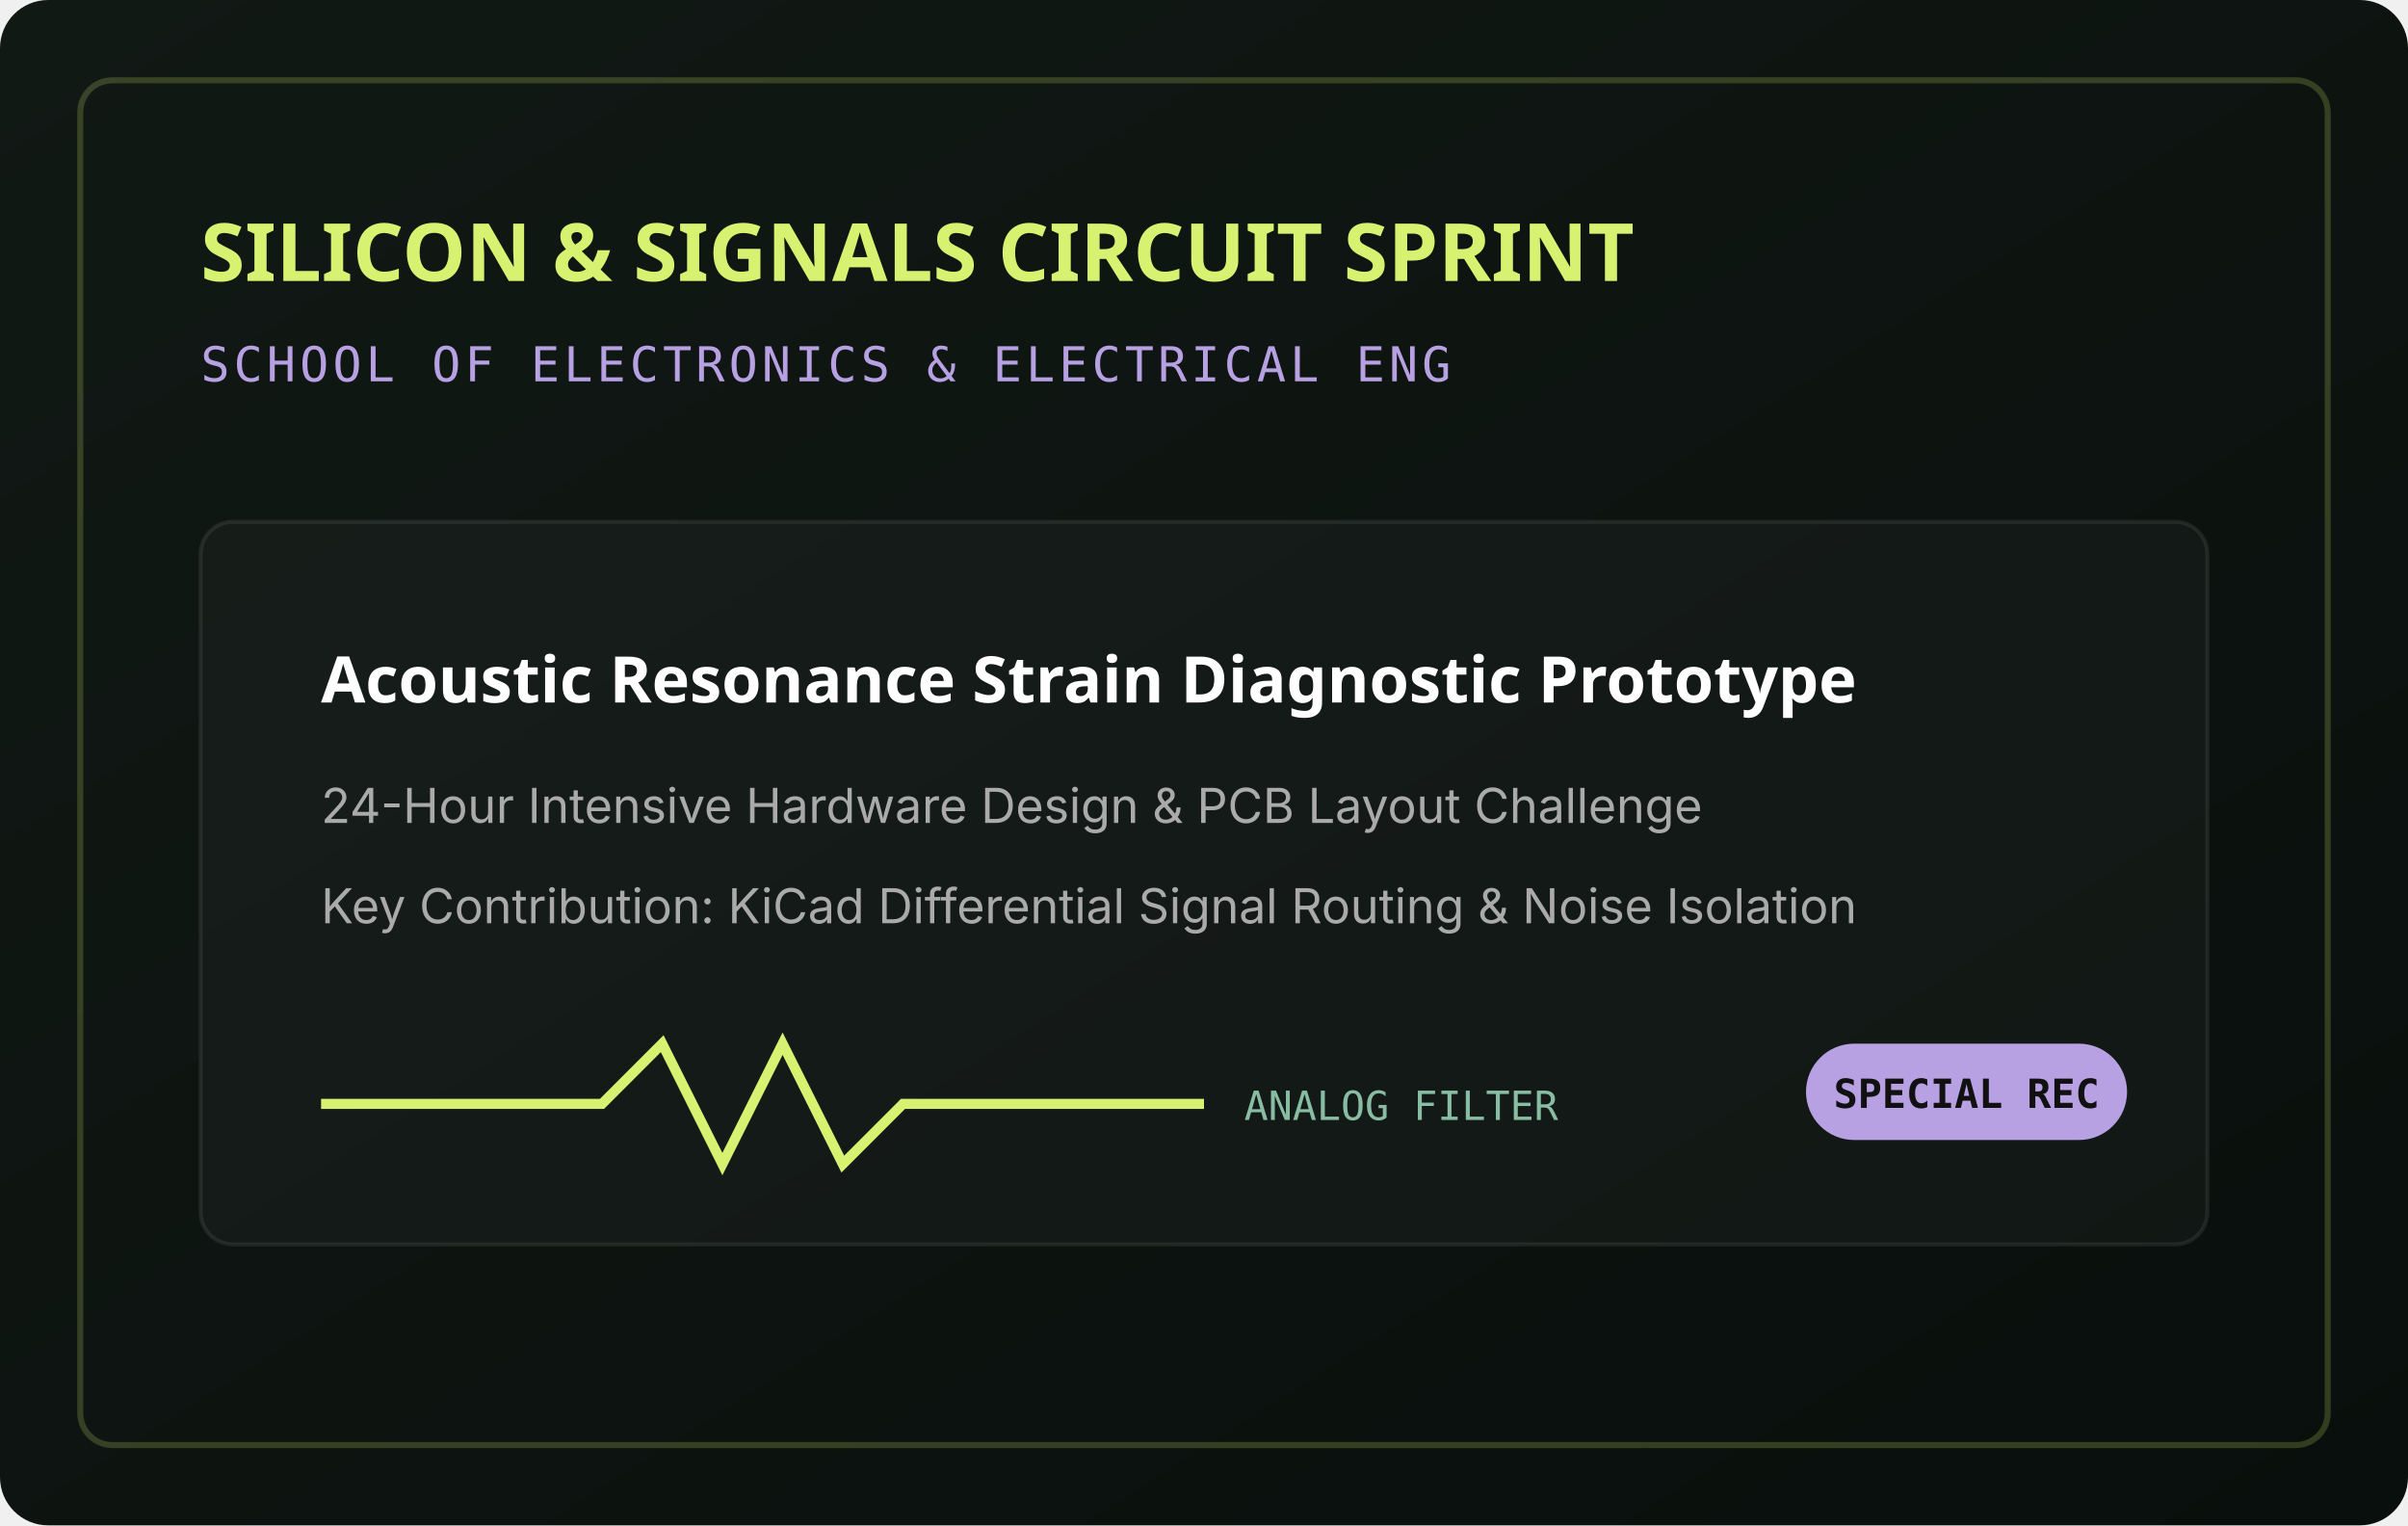
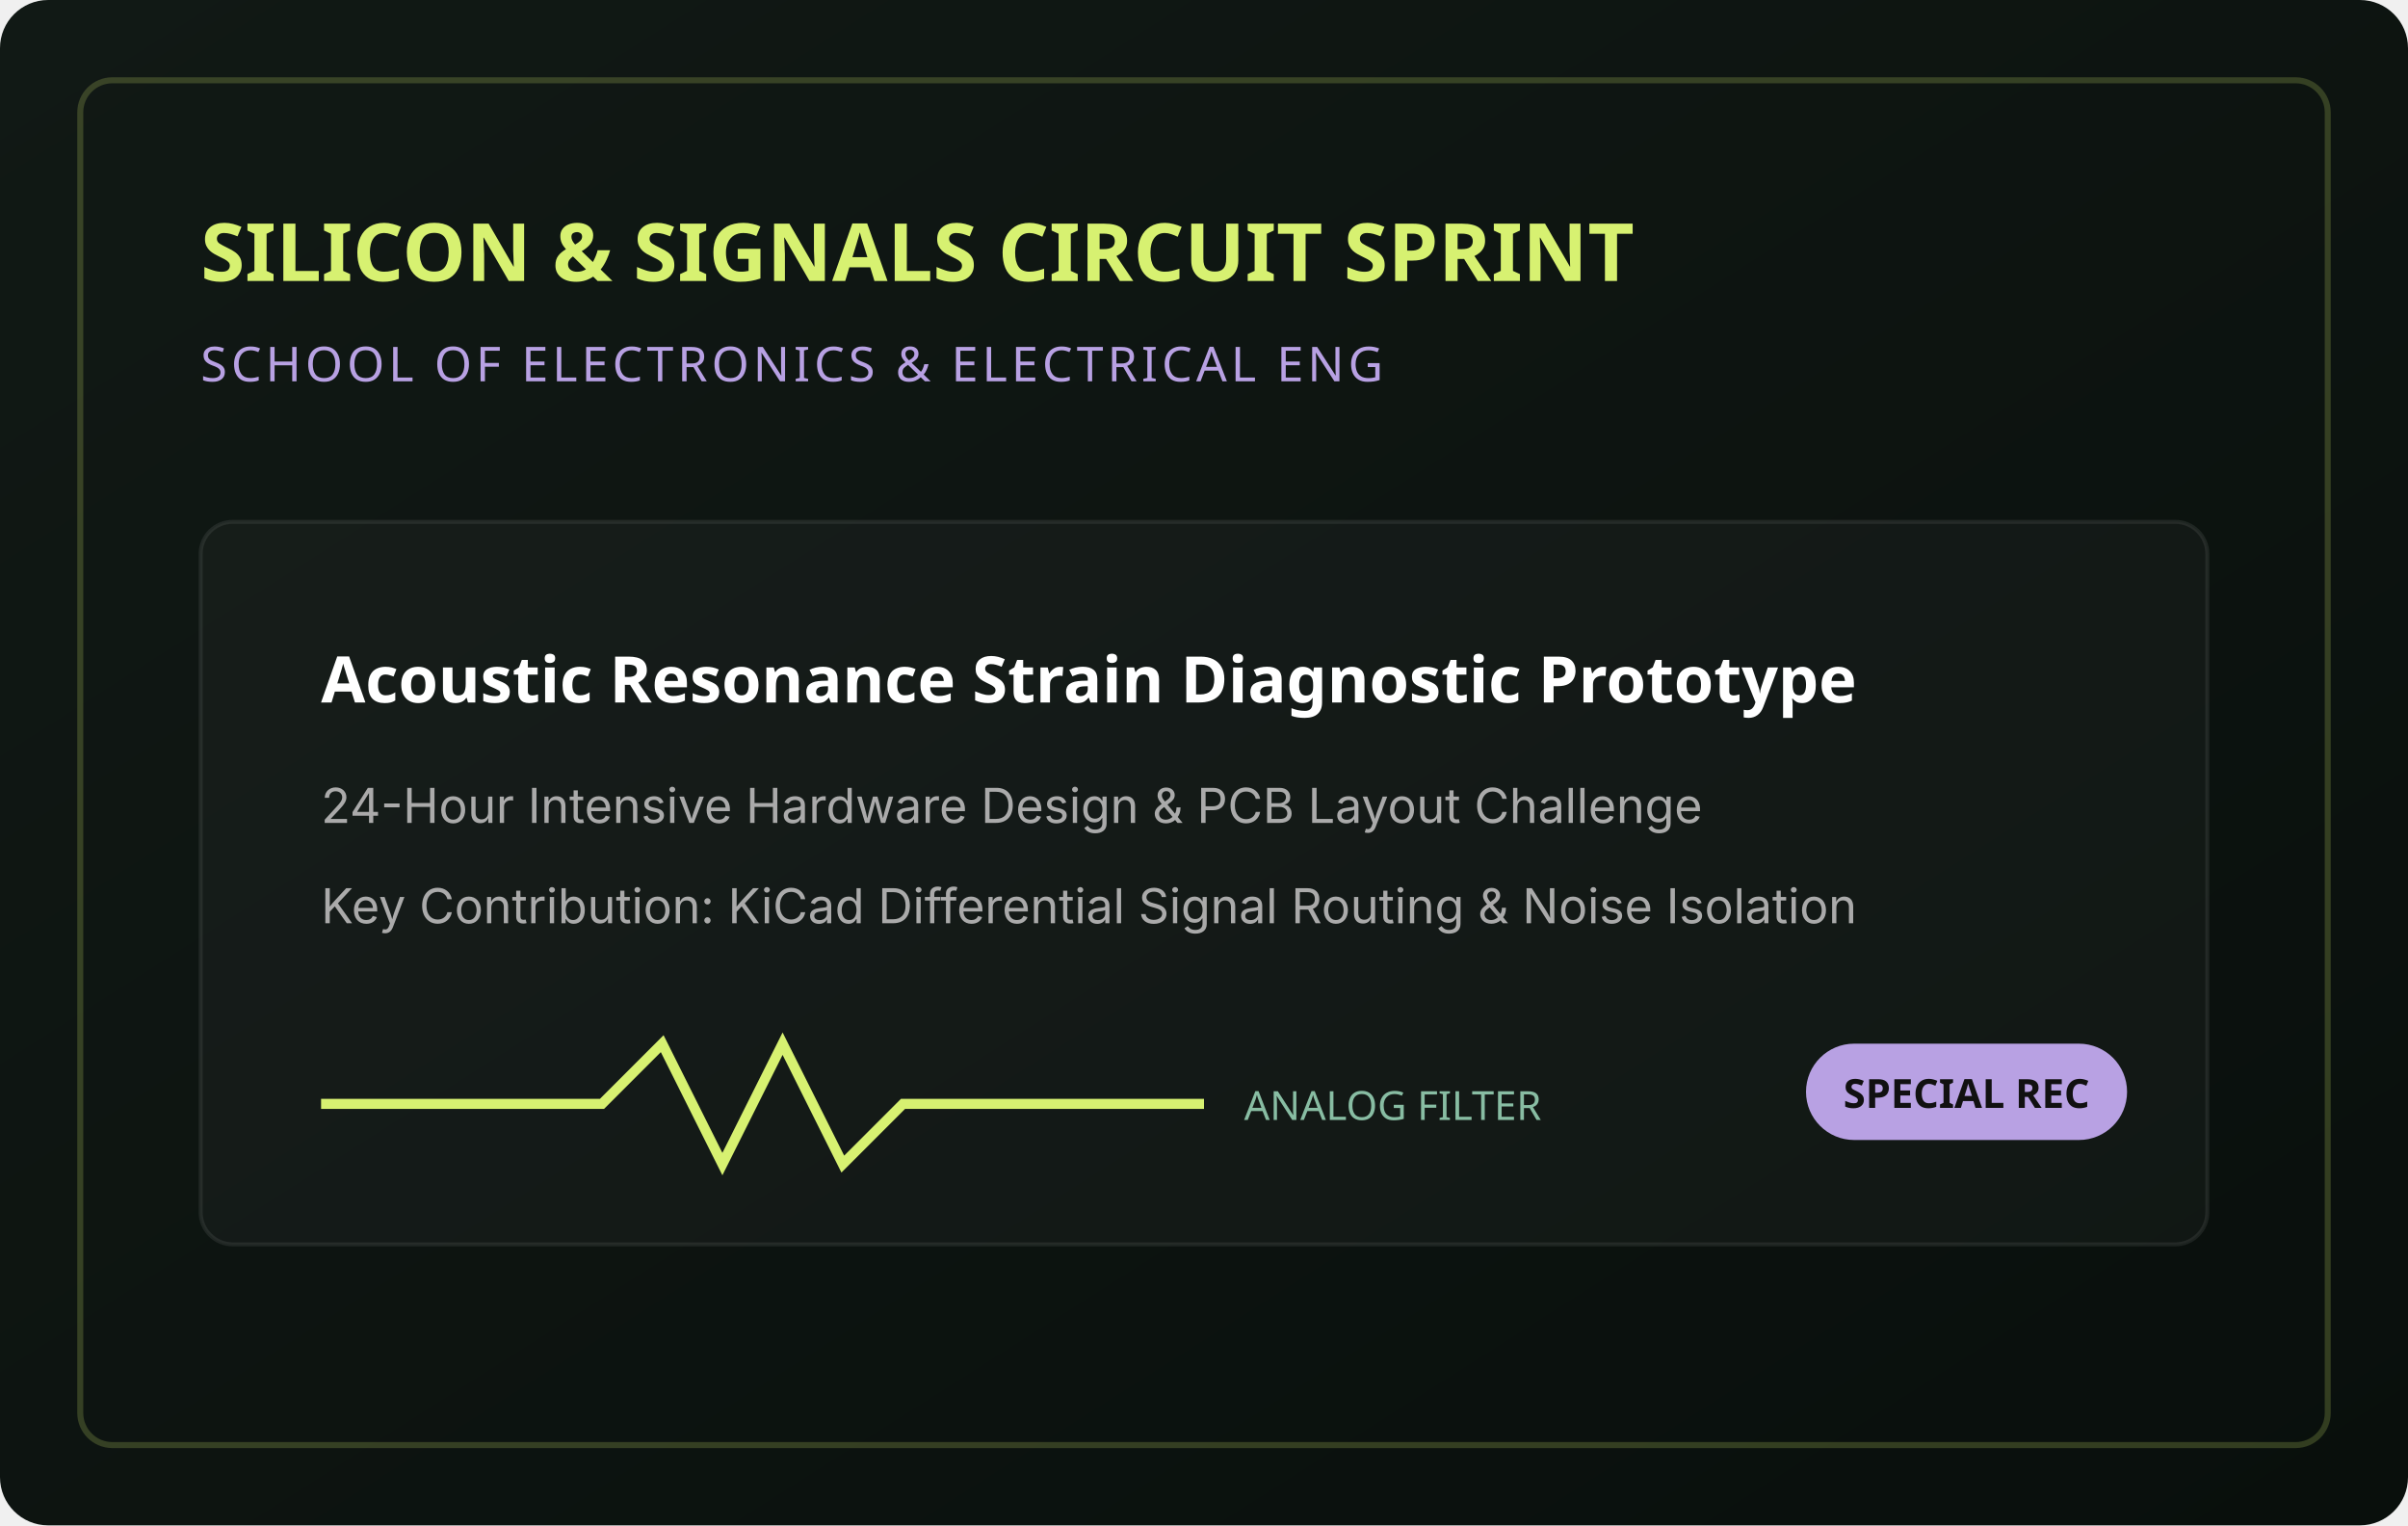
<svg xmlns="http://www.w3.org/2000/svg" viewBox="0 0 600 380" width="100%" height="100%">
  <defs>
    <linearGradient id="cirGrad" x1="0%" y1="0%" x2="100%" y2="100%">
      <stop offset="0%" stop-color="#111915" />
      <stop offset="100%" stop-color="#090f0c" />
    </linearGradient>
  </defs>
  <rect width="600" height="380" rx="12" fill="url(#cirGrad)" />
  <rect x="20" y="20" width="560" height="340" rx="8" fill="none" stroke="rgba(215, 241, 113, 0.2)" stroke-width="1.5" />
  <text x="50" y="70" fill="#D7F171" font-family="'Space Grotesk', sans-serif" font-size="20" font-weight="700">SILICON &amp; SIGNALS CIRCUIT SPRINT</text>
-   <text x="50" y="95" fill="#B8A1E3" font-family="'JetBrains Mono', monospace" font-size="12" letter-spacing="1">SCHOOL OF ELECTRONICS &amp; ELECTRICAL ENG</text>
+   <text x="50" y="95" fill="#B8A1E3" font-family="DM Sans, sans-serif" font-size="12" letter-spacing="1">SCHOOL OF ELECTRONICS &amp; ELECTRICAL ENG</text>
  <g transform="translate(50, 130)">
    <rect x="0" y="0" width="500" height="180" rx="8" fill="rgba(255, 255, 255, 0.03)" stroke="rgba(255, 255, 255, 0.08)" />
    <text x="30" y="45" fill="#FFFFFF" font-family="'Space Grotesk', sans-serif" font-size="16" font-weight="600">Acoustic Resonance Strain Diagnostic Prototype</text>
    <text x="30" y="75" fill="#AAAAAA" font-family="'Inter', sans-serif" font-size="12">24-Hour Intensive Hardware Design &amp; PCB Layout Challenge</text>
    <text x="30" y="100" fill="#AAAAAA" font-family="'Inter', sans-serif" font-size="12">Key Contribution: KiCad Differential Signal Routing &amp; Noise Isolation</text>
    <path d="M 30 145 H 100 L 115 130 L 130 160 L 145 130 L 160 160 L 175 145 H 250" fill="none" stroke="#D7F171" stroke-width="2.5" />
-     <text x="260" y="149" fill="#88bda3" font-family="'JetBrains Mono', monospace" font-size="10">ANALOG FILTER</text>
+     <text x="260" y="149" fill="#88bda3" font-family="DM Sans, sans-serif" font-size="10">ANALOG FILTER</text>
    <rect x="400" y="130" width="80" height="24" rx="12" fill="#B8A1E3" />
-     <text x="440" y="146" fill="#111" font-family="'JetBrains Mono', monospace" font-size="10" font-weight="700" text-anchor="middle">SPECIAL REC</text>
+     <text x="440" y="146" fill="#111" font-family="DM Sans, sans-serif" font-size="10" font-weight="700" text-anchor="middle">SPECIAL REC</text>
  </g>
</svg>
